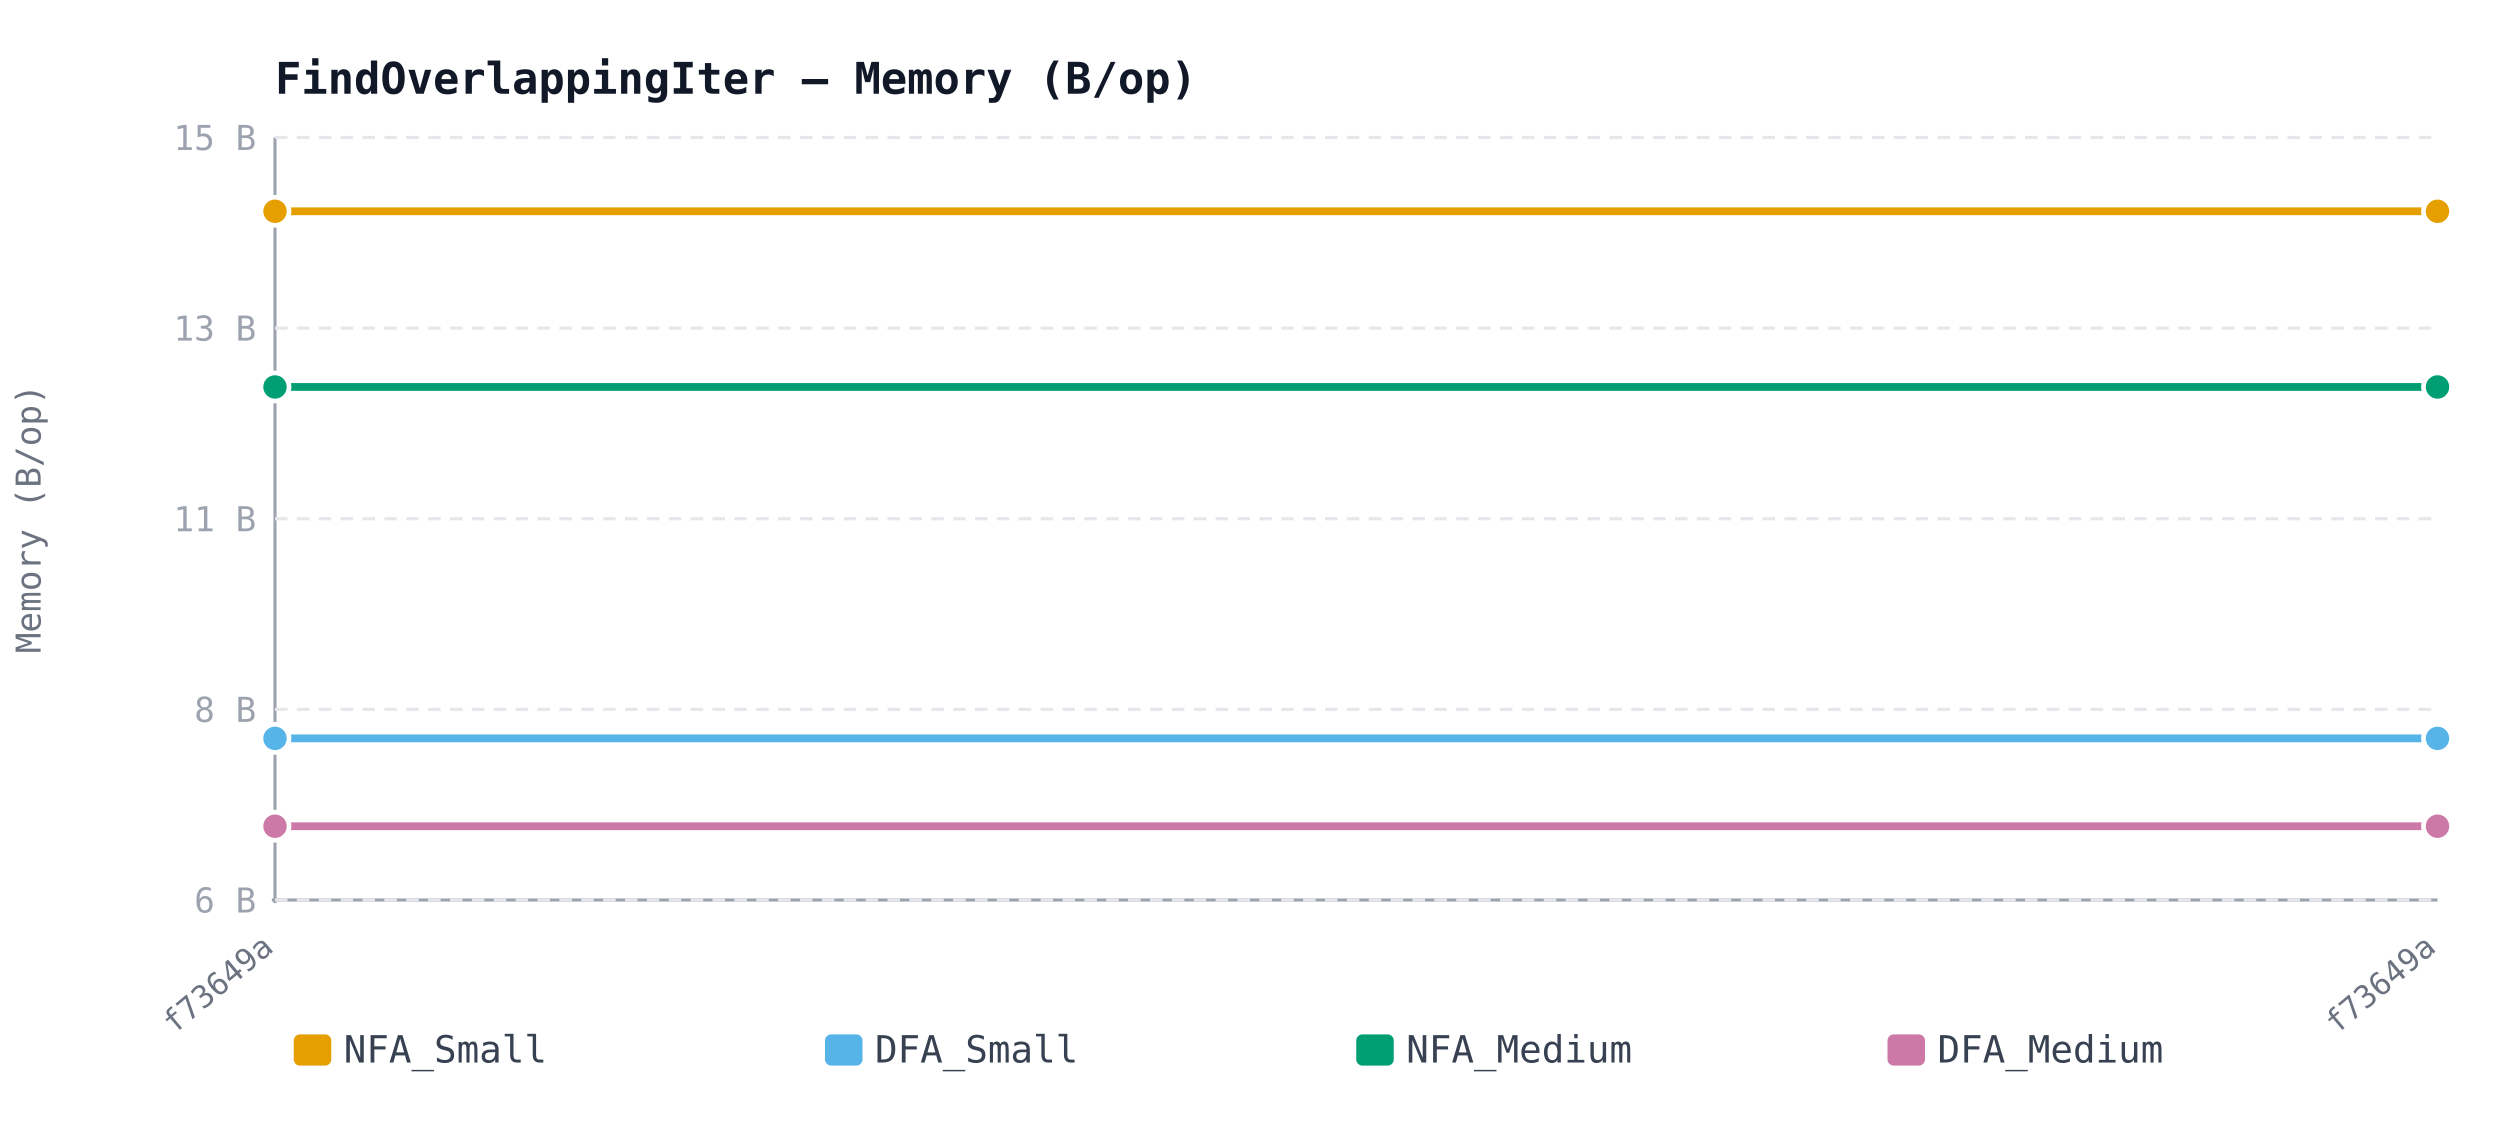
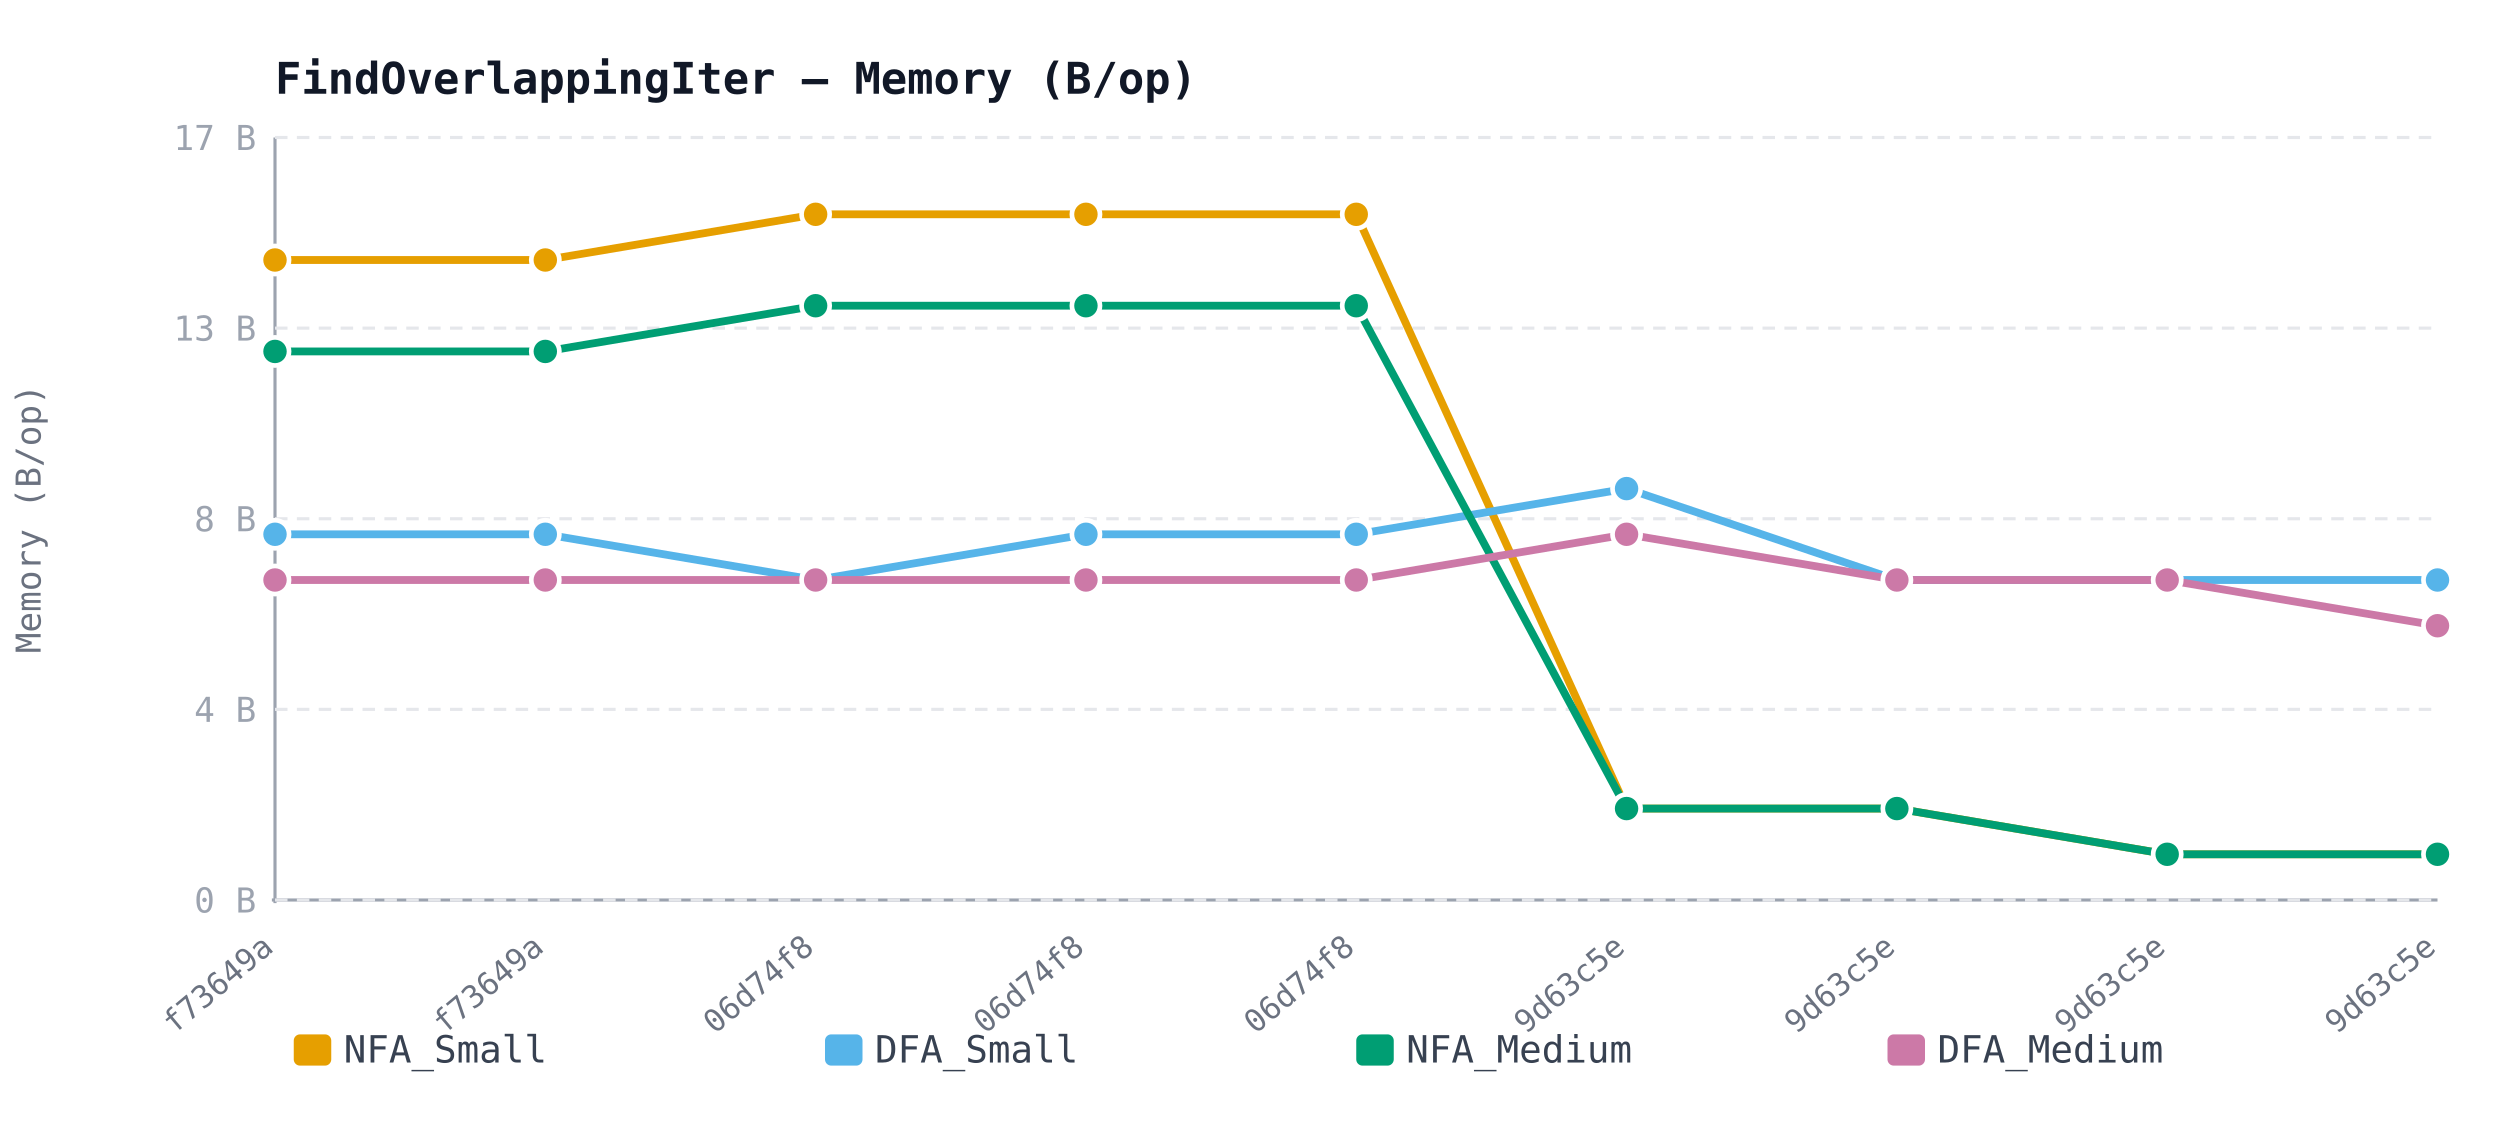
<svg xmlns="http://www.w3.org/2000/svg" viewBox="0 0 800 360" width="800" height="360">
  <style>
    text { font-family: ui-monospace, 'SFMono-Regular', Menlo, monospace; }
  </style>
  <rect width="800" height="360" fill="#ffffff" />
  <text x="88" y="30" font-size="14" font-weight="600" fill="#111827">FindOverlappingIter  —  Memory (B/op)</text>
  <line x1="88" y1="44" x2="88" y2="289" stroke="#9ca3af" stroke-width="1" />
  <line x1="87" y1="288" x2="780" y2="288" stroke="#9ca3af" stroke-width="1" />
  <line x1="88" y1="288.00" x2="780" y2="288.00" stroke="#e5e7eb" stroke-dasharray="4 3" stroke-width="1" />
-   <text x="82" y="292.00" text-anchor="end" font-size="11" fill="#9ca3af">6 B</text>
+   <text x="82" y="292.00" text-anchor="end" font-size="11" fill="#9ca3af">0 B</text>
  <line x1="88" y1="227.00" x2="780" y2="227.00" stroke="#e5e7eb" stroke-dasharray="4 3" stroke-width="1" />
-   <text x="82" y="231.00" text-anchor="end" font-size="11" fill="#9ca3af">8 B</text>
+   <text x="82" y="231.00" text-anchor="end" font-size="11" fill="#9ca3af">4 B</text>
  <line x1="88" y1="166.00" x2="780" y2="166.00" stroke="#e5e7eb" stroke-dasharray="4 3" stroke-width="1" />
-   <text x="82" y="170.00" text-anchor="end" font-size="11" fill="#9ca3af">11 B</text>
+   <text x="82" y="170.00" text-anchor="end" font-size="11" fill="#9ca3af">8 B</text>
  <line x1="88" y1="105.00" x2="780" y2="105.00" stroke="#e5e7eb" stroke-dasharray="4 3" stroke-width="1" />
  <text x="82" y="109.00" text-anchor="end" font-size="11" fill="#9ca3af">13 B</text>
  <line x1="88" y1="44.00" x2="780" y2="44.00" stroke="#e5e7eb" stroke-dasharray="4 3" stroke-width="1" />
-   <text x="82" y="48.00" text-anchor="end" font-size="11" fill="#9ca3af">15 B</text>
+   <text x="82" y="48.00" text-anchor="end" font-size="11" fill="#9ca3af">17 B</text>
  <text x="13" y="166.00" text-anchor="middle" font-size="11" fill="#6b7280" transform="rotate(-90 13 166.00)">Memory (B/op)</text>
  <text x="88.00" y="304" text-anchor="end" font-size="10" fill="#6b7280" transform="rotate(-40 88.00 304)">f73649a</text>
-   <text x="780.00" y="304" text-anchor="end" font-size="10" fill="#6b7280" transform="rotate(-40 780.00 304)">f73649a</text>
-   <path d="M 88.00 67.61 L 780.00 67.61" fill="none" stroke="#e69f00" stroke-width="2.5" stroke-linejoin="round" stroke-linecap="round" />
-   <circle cx="88.00" cy="67.61" r="4.5" fill="#e69f00" stroke="white" stroke-width="1.5">
+   <text x="174.50" y="304" text-anchor="end" font-size="10" fill="#6b7280" transform="rotate(-40 174.50 304)">f73649a</text>
+   <text x="261.00" y="304" text-anchor="end" font-size="10" fill="#6b7280" transform="rotate(-40 261.00 304)">06d74f8</text>
+   <text x="347.50" y="304" text-anchor="end" font-size="10" fill="#6b7280" transform="rotate(-40 347.50 304)">06d74f8</text>
+   <text x="434.00" y="304" text-anchor="end" font-size="10" fill="#6b7280" transform="rotate(-40 434.00 304)">06d74f8</text>
+   <text x="520.50" y="304" text-anchor="end" font-size="10" fill="#6b7280" transform="rotate(-40 520.50 304)">9d63c5e</text>
+   <text x="607.00" y="304" text-anchor="end" font-size="10" fill="#6b7280" transform="rotate(-40 607.00 304)">9d63c5e</text>
+   <text x="693.50" y="304" text-anchor="end" font-size="10" fill="#6b7280" transform="rotate(-40 693.50 304)">9d63c5e</text>
+   <text x="780.00" y="304" text-anchor="end" font-size="10" fill="#6b7280" transform="rotate(-40 780.00 304)">9d63c5e</text>
+   <path d="M 88.00 83.20 L 174.50 83.20 L 261.00 68.58 L 347.50 68.58 L 434.00 68.58 L 520.50 258.74 L 607.00 258.74 L 693.50 273.37 L 780.00 273.37" fill="none" stroke="#e69f00" stroke-width="2.5" stroke-linejoin="round" stroke-linecap="round" />
+   <circle cx="88.00" cy="83.20" r="4.5" fill="#e69f00" stroke="white" stroke-width="1.5">
        </circle>
-   <circle cx="780.00" cy="67.61" r="4.5" fill="#e69f00" stroke="white" stroke-width="1.5">
+   <circle cx="174.50" cy="83.20" r="4.5" fill="#e69f00" stroke="white" stroke-width="1.5">
        </circle>
-   <path d="M 88.00 236.28 L 780.00 236.28" fill="none" stroke="#56b4e9" stroke-width="2.5" stroke-linejoin="round" stroke-linecap="round" />
-   <circle cx="88.00" cy="236.28" r="4.5" fill="#56b4e9" stroke="white" stroke-width="1.5">
+   <circle cx="261.00" cy="68.58" r="4.5" fill="#e69f00" stroke="white" stroke-width="1.5">
        </circle>
-   <circle cx="780.00" cy="236.28" r="4.5" fill="#56b4e9" stroke="white" stroke-width="1.5">
+   <circle cx="347.50" cy="68.58" r="4.5" fill="#e69f00" stroke="white" stroke-width="1.5">
        </circle>
-   <path d="M 88.00 123.83 L 780.00 123.83" fill="none" stroke="#009e73" stroke-width="2.5" stroke-linejoin="round" stroke-linecap="round" />
-   <circle cx="88.00" cy="123.83" r="4.5" fill="#009e73" stroke="white" stroke-width="1.5">
+   <circle cx="434.00" cy="68.58" r="4.5" fill="#e69f00" stroke="white" stroke-width="1.5">
        </circle>
-   <circle cx="780.00" cy="123.83" r="4.5" fill="#009e73" stroke="white" stroke-width="1.5">
+   <circle cx="520.50" cy="258.74" r="4.5" fill="#e69f00" stroke="white" stroke-width="1.5">
        </circle>
-   <path d="M 88.00 264.39 L 780.00 264.39" fill="none" stroke="#cc79a7" stroke-width="2.5" stroke-linejoin="round" stroke-linecap="round" />
-   <circle cx="88.00" cy="264.39" r="4.5" fill="#cc79a7" stroke="white" stroke-width="1.5">
+   <circle cx="607.00" cy="258.74" r="4.5" fill="#e69f00" stroke="white" stroke-width="1.5">
        </circle>
-   <circle cx="780.00" cy="264.39" r="4.5" fill="#cc79a7" stroke="white" stroke-width="1.5">
+   <circle cx="693.50" cy="273.37" r="4.5" fill="#e69f00" stroke="white" stroke-width="1.5">
+         </circle>
+   <circle cx="780.00" cy="273.37" r="4.5" fill="#e69f00" stroke="white" stroke-width="1.5">
+         </circle>
+   <path d="M 88.00 170.97 L 174.50 170.97 L 261.00 185.60 L 347.50 170.97 L 434.00 170.97 L 520.50 156.35 L 607.00 185.60 L 693.50 185.60 L 780.00 185.60" fill="none" stroke="#56b4e9" stroke-width="2.5" stroke-linejoin="round" stroke-linecap="round" />
+   <circle cx="88.00" cy="170.97" r="4.5" fill="#56b4e9" stroke="white" stroke-width="1.5">
+         </circle>
+   <circle cx="174.50" cy="170.97" r="4.5" fill="#56b4e9" stroke="white" stroke-width="1.5">
+         </circle>
+   <circle cx="261.00" cy="185.60" r="4.5" fill="#56b4e9" stroke="white" stroke-width="1.5">
+         </circle>
+   <circle cx="347.50" cy="170.97" r="4.5" fill="#56b4e9" stroke="white" stroke-width="1.5">
+         </circle>
+   <circle cx="434.00" cy="170.97" r="4.5" fill="#56b4e9" stroke="white" stroke-width="1.5">
+         </circle>
+   <circle cx="520.50" cy="156.35" r="4.5" fill="#56b4e9" stroke="white" stroke-width="1.5">
+         </circle>
+   <circle cx="607.00" cy="185.60" r="4.5" fill="#56b4e9" stroke="white" stroke-width="1.5">
+         </circle>
+   <circle cx="693.50" cy="185.60" r="4.5" fill="#56b4e9" stroke="white" stroke-width="1.5">
+         </circle>
+   <circle cx="780.00" cy="185.60" r="4.5" fill="#56b4e9" stroke="white" stroke-width="1.5">
+         </circle>
+   <path d="M 88.00 112.46 L 174.50 112.46 L 261.00 97.83 L 347.50 97.83 L 434.00 97.83 L 520.50 258.74 L 607.00 258.74 L 693.50 273.37 L 780.00 273.37" fill="none" stroke="#009e73" stroke-width="2.5" stroke-linejoin="round" stroke-linecap="round" />
+   <circle cx="88.00" cy="112.46" r="4.5" fill="#009e73" stroke="white" stroke-width="1.5">
+         </circle>
+   <circle cx="174.50" cy="112.46" r="4.5" fill="#009e73" stroke="white" stroke-width="1.5">
+         </circle>
+   <circle cx="261.00" cy="97.83" r="4.5" fill="#009e73" stroke="white" stroke-width="1.5">
+         </circle>
+   <circle cx="347.50" cy="97.83" r="4.5" fill="#009e73" stroke="white" stroke-width="1.5">
+         </circle>
+   <circle cx="434.00" cy="97.83" r="4.5" fill="#009e73" stroke="white" stroke-width="1.5">
+         </circle>
+   <circle cx="520.50" cy="258.74" r="4.5" fill="#009e73" stroke="white" stroke-width="1.5">
+         </circle>
+   <circle cx="607.00" cy="258.74" r="4.5" fill="#009e73" stroke="white" stroke-width="1.5">
+         </circle>
+   <circle cx="693.50" cy="273.37" r="4.5" fill="#009e73" stroke="white" stroke-width="1.5">
+         </circle>
+   <circle cx="780.00" cy="273.37" r="4.5" fill="#009e73" stroke="white" stroke-width="1.5">
+         </circle>
+   <path d="M 88.00 185.60 L 174.50 185.60 L 261.00 185.60 L 347.50 185.60 L 434.00 185.60 L 520.50 170.97 L 607.00 185.60 L 693.50 185.60 L 780.00 200.23" fill="none" stroke="#cc79a7" stroke-width="2.5" stroke-linejoin="round" stroke-linecap="round" />
+   <circle cx="88.00" cy="185.60" r="4.5" fill="#cc79a7" stroke="white" stroke-width="1.5">
+         </circle>
+   <circle cx="174.50" cy="185.60" r="4.5" fill="#cc79a7" stroke="white" stroke-width="1.5">
+         </circle>
+   <circle cx="261.00" cy="185.60" r="4.5" fill="#cc79a7" stroke="white" stroke-width="1.5">
+         </circle>
+   <circle cx="347.50" cy="185.60" r="4.5" fill="#cc79a7" stroke="white" stroke-width="1.5">
+         </circle>
+   <circle cx="434.00" cy="185.60" r="4.5" fill="#cc79a7" stroke="white" stroke-width="1.5">
+         </circle>
+   <circle cx="520.50" cy="170.97" r="4.5" fill="#cc79a7" stroke="white" stroke-width="1.5">
+         </circle>
+   <circle cx="607.00" cy="185.60" r="4.5" fill="#cc79a7" stroke="white" stroke-width="1.5">
+         </circle>
+   <circle cx="693.50" cy="185.60" r="4.5" fill="#cc79a7" stroke="white" stroke-width="1.5">
+         </circle>
+   <circle cx="780.00" cy="200.23" r="4.5" fill="#cc79a7" stroke="white" stroke-width="1.5">
        </circle>
  <rect x="94" y="331" width="12" height="10" rx="2" fill="#e69f00" />
  <text x="110" y="340" font-size="12" fill="#374151">NFA_Small</text>
  <rect x="264" y="331" width="12" height="10" rx="2" fill="#56b4e9" />
  <text x="280" y="340" font-size="12" fill="#374151">DFA_Small</text>
  <rect x="434" y="331" width="12" height="10" rx="2" fill="#009e73" />
  <text x="450" y="340" font-size="12" fill="#374151">NFA_Medium</text>
  <rect x="604" y="331" width="12" height="10" rx="2" fill="#cc79a7" />
  <text x="620" y="340" font-size="12" fill="#374151">DFA_Medium</text>
</svg>
